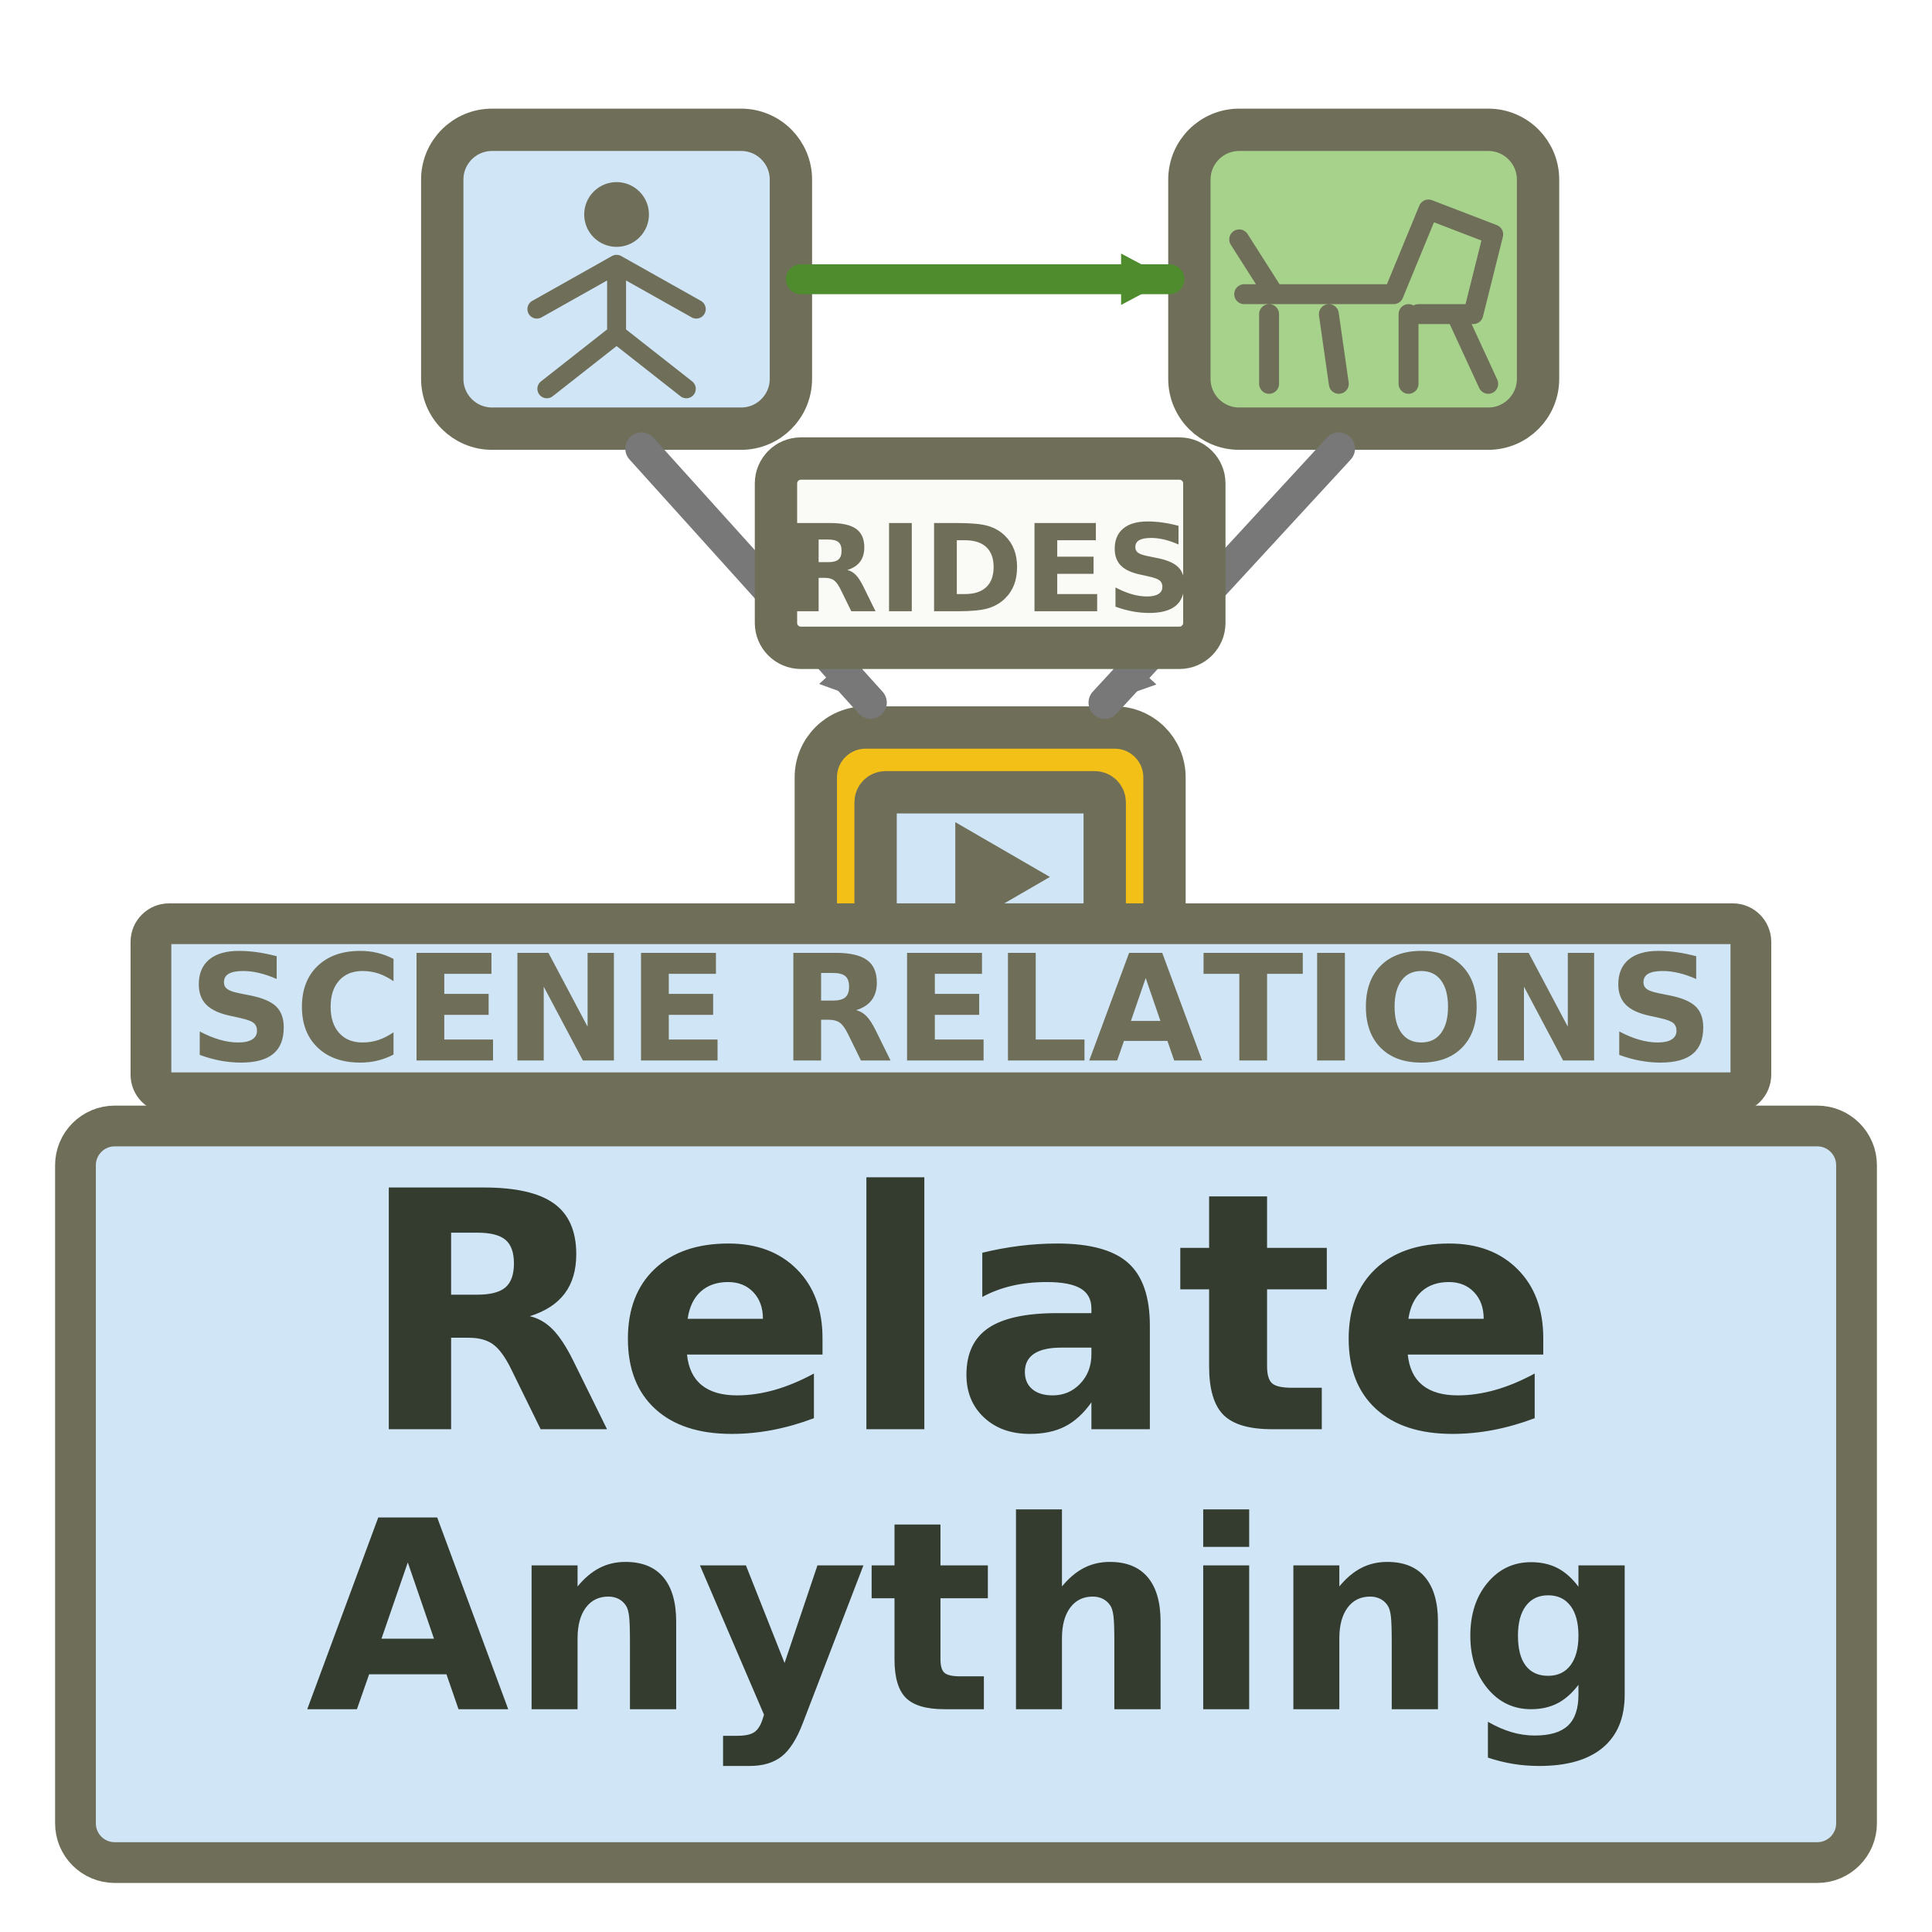
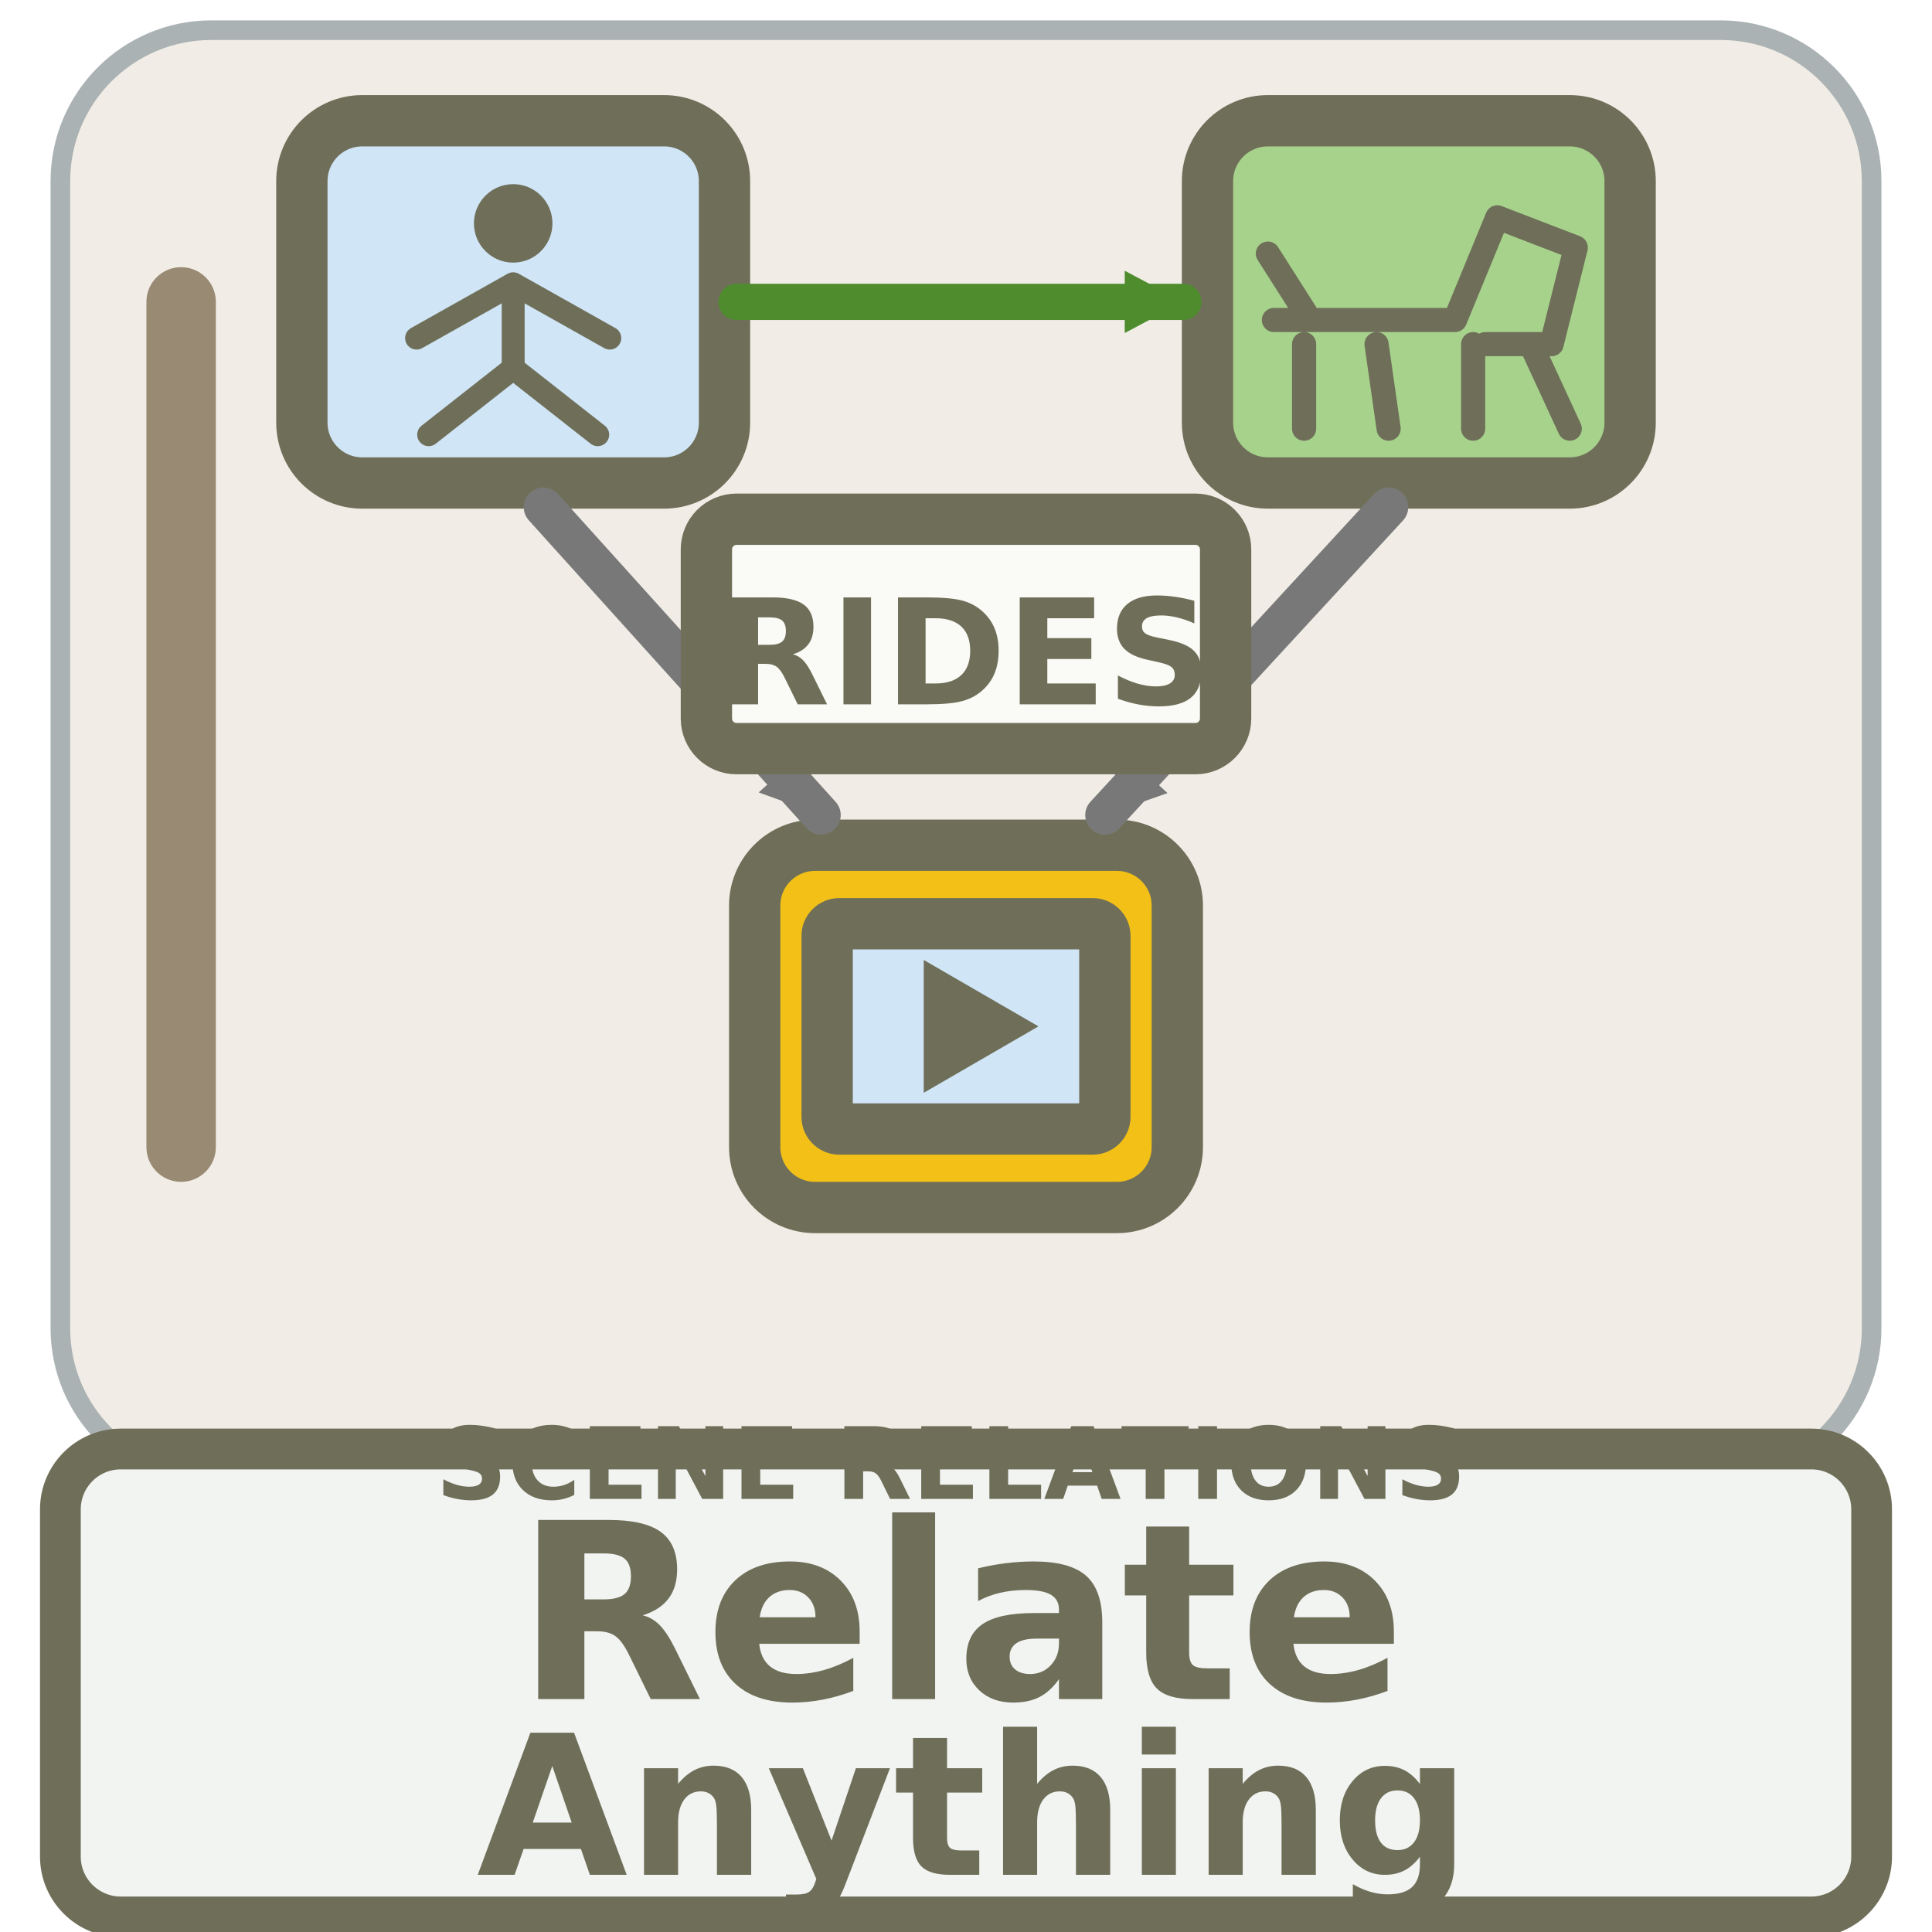
<svg xmlns="http://www.w3.org/2000/svg" width="128" height="128" viewBox="0 0 64 64" stroke="#6F6F59" stroke-width="1.35" stroke-linecap="round" stroke-linejoin="round">
-   <g stroke-width=".85" transform="translate(13 1) scale(1.65)">
+   <rect x="2" y="1" width="60" height="48" rx="5" fill="#F1EDE6" stroke="#ABB2B3" stroke-width=".65" />
+   <path d="M 6 10 V 38" stroke="#998B73" stroke-width="2.3" stroke-linecap="round" />
+   <g data-feature="relations" transform="translate(8 0) scale(2)" stroke-width=".85">
    <rect x="1" y="2" width="7" height="6" rx="1" fill="#D0E5F6" stroke="#6F6F59" />
    <rect x="16" y="2" width="7" height="6" rx="1" fill="#A7D28C" stroke="#6F6F59" />
    <rect x="8.5" y="14" width="7" height="6" rx="1" fill="#F3C017" stroke="#6F6F59" />
    <circle cx="4.5" cy="3.7" r="0.65" fill="#6F6F59" stroke="none" />
    <path d="M 4.5 4.7 V 6.1 M 2.9 5.6 L 4.5 4.7 L 6.1 5.6 M 4.5 6.1 L 3.1 7.2 M 4.5 6.1 L 5.9 7.2" fill="none" stroke-width="0.38" />
    <path d="M 17.1 5.3 H 20.1 L 20.8 3.6 L 22.1 4.1 L 21.7 5.7 H 20.6 M 17.7 5.3 L 17 4.2 M 17.6 5.7 V 7.1 M 18.8 5.7 L 19 7.1 M 20.4 5.7 V 7.1 M 21.4 5.8 L 22 7.1" fill="none" stroke-width="0.4" />
    <rect x="9.7" y="15.3" width="4.6" height="3.4" rx="0.2" fill="#D0E5F6" stroke="#6F6F59" />
    <path d="M 11.3 15.9 L 13.2 17 L 11.3 18.1 Z" fill="#6F6F59" stroke="none" />
    <path d="M 8.2 5 L 15.6 5" fill="none" stroke="#4E8C2E" stroke-width="0.6" />
    <path d="M 15.6 5 L 14.629 5.516 L 14.629 4.484 Z" fill="#4E8C2E" stroke="none" />
    <path d="M 5 8.4 L 9.6 13.5" fill="none" stroke="#787878" stroke-width="0.65" />
    <path d="M 9.6 13.5 L 8.566 13.125 L 9.333 12.433 Z" fill="#787878" stroke="none" />
    <path d="M 19 8.4 L 14.3 13.5" fill="none" stroke="#787878" stroke-width="0.65" />
    <path d="M 14.3 13.5 L 14.578 12.436 L 15.338 13.136 Z" fill="#787878" stroke="none" />
    <rect x="7.7" y="8.6" width="8.6" height="3.8" rx="0.5" fill="#FAFAF6" stroke="#6F6F59" />
    <path data-label="RIDES" d="M735 -831Q856 -831 908.5 -876.0Q961 -921 961 -1024Q961 -1126 908.5 -1170.0Q856 -1214 735 -1214H573V-831ZM573 -565V0H188V-1493H776Q1071 -1493 1208.5 -1394.0Q1346 -1295 1346 -1081Q1346 -933 1274.5 -838.0Q1203 -743 1059 -698Q1138 -680 1200.5 -616.5Q1263 -553 1327 -424L1536 0H1126L944 -371Q889 -483 832.5 -524.0Q776 -565 682 -565ZM1765 -1493H2150V0H1765ZM2912 -1202V-291H3050Q3286 -291 3410.5 -408.0Q3535 -525 3535 -748Q3535 -970 3411.0 -1086.0Q3287 -1202 3050 -1202ZM2527 -1493H2933Q3273 -1493 3439.5 -1444.5Q3606 -1396 3725 -1280Q3830 -1179 3881.0 -1047.0Q3932 -915 3932 -748Q3932 -579 3881.0 -446.5Q3830 -314 3725 -213Q3605 -97 3437.0 -48.5Q3269 0 2933 0H2527ZM4227 -1493H5266V-1202H4612V-924H5227V-633H4612V-291H5288V0H4227ZM6665 -1446V-1130Q6542 -1185 6425.0 -1213.0Q6308 -1241 6204 -1241Q6066 -1241 6000.0 -1203.0Q5934 -1165 5934 -1085Q5934 -1025 5978.5 -991.5Q6023 -958 6140 -934L6304 -901Q6553 -851 6658.0 -749.0Q6763 -647 6763 -459Q6763 -212 6616.5 -91.5Q6470 29 6169 29Q6027 29 5884.0 2.0Q5741 -25 5598 -78V-403Q5741 -327 5874.5 -288.5Q6008 -250 6132 -250Q6258 -250 6325.0 -292.0Q6392 -334 6392 -412Q6392 -482 6346.5 -520.0Q6301 -558 6165 -588L6016 -621Q5792 -669 5688.5 -774.0Q5585 -879 5585 -1057Q5585 -1280 5729.0 -1400.0Q5873 -1520 6143 -1520Q6266 -1520 6396.0 -1501.5Q6526 -1483 6665 -1446Z" transform="translate(7.87697 11.6656) scale(0.001186)" fill="#6F6F59" stroke="none" />
  </g>
+   <rect x="2" y="48" width="60" height="15.5" rx="2" fill="#F2F4F2" />
  <g data-source-captions="true">
-     <rect x="5.0" y="30.6" width="53.0" height="5.6" rx="0.6" fill="#D0E5F6" stroke="#6F6F59" />
-     <path data-label="SCENE RELATIONS" d="M1227 -1446V-1130Q1104 -1185 987.0 -1213.0Q870 -1241 766 -1241Q628 -1241 562.0 -1203.0Q496 -1165 496 -1085Q496 -1025 540.5 -991.5Q585 -958 702 -934L866 -901Q1115 -851 1220.0 -749.0Q1325 -647 1325 -459Q1325 -212 1178.5 -91.5Q1032 29 731 29Q589 29 446.0 2.0Q303 -25 160 -78V-403Q303 -327 436.5 -288.5Q570 -250 694 -250Q820 -250 887.0 -292.0Q954 -334 954 -412Q954 -482 908.5 -520.0Q863 -558 727 -588L578 -621Q354 -669 250.5 -774.0Q147 -879 147 -1057Q147 -1280 291.0 -1400.0Q435 -1520 705 -1520Q828 -1520 958.0 -1501.5Q1088 -1483 1227 -1446ZM2847 -82Q2741 -27 2626.0 1.0Q2511 29 2386 29Q2013 29 1795.0 -179.5Q1577 -388 1577 -745Q1577 -1103 1795.0 -1311.5Q2013 -1520 2386 -1520Q2511 -1520 2626.0 -1492.0Q2741 -1464 2847 -1409V-1100Q2740 -1173 2636.0 -1207.0Q2532 -1241 2417 -1241Q2211 -1241 2093.0 -1109.0Q1975 -977 1975 -745Q1975 -514 2093.0 -382.0Q2211 -250 2417 -250Q2532 -250 2636.0 -284.0Q2740 -318 2847 -391ZM3166 -1493H4205V-1202H3551V-924H4166V-633H3551V-291H4227V0H3166ZM4565 -1493H4995L5538 -469V-1493H5903V0H5473L4930 -1024V0H4565ZM6279 -1493H7318V-1202H6664V-924H7279V-633H6664V-291H7340V0H6279ZM8938 -831Q9059 -831 9111.5 -876.0Q9164 -921 9164 -1024Q9164 -1126 9111.5 -1170.0Q9059 -1214 8938 -1214H8776V-831ZM8776 -565V0H8391V-1493H8979Q9274 -1493 9411.5 -1394.0Q9549 -1295 9549 -1081Q9549 -933 9477.5 -838.0Q9406 -743 9262 -698Q9341 -680 9403.5 -616.5Q9466 -553 9530 -424L9739 0H9329L9147 -371Q9092 -483 9035.5 -524.0Q8979 -565 8885 -565ZM9968 -1493H11007V-1202H10353V-924H10968V-633H10353V-291H11029V0H9968ZM11367 -1493H11752V-291H12428V0H11367ZM13578 -272H12976L12881 0H12494L13047 -1493H13506L14059 0H13672ZM13072 -549H13481L13277 -1143ZM14079 -1493H15455V-1202H14960V0H14575V-1202H14079ZM15654 -1493H16039V0H15654ZM17098 -1241Q16922 -1241 16825.0 -1111.0Q16728 -981 16728 -745Q16728 -510 16825.0 -380.0Q16922 -250 17098 -250Q17275 -250 17372.0 -380.0Q17469 -510 17469 -745Q17469 -981 17372.0 -1111.0Q17275 -1241 17098 -1241ZM17098 -1520Q17458 -1520 17662.0 -1314.0Q17866 -1108 17866 -745Q17866 -383 17662.0 -177.0Q17458 29 17098 29Q16739 29 16534.5 -177.0Q16330 -383 16330 -745Q16330 -1108 16534.5 -1314.0Q16739 -1520 17098 -1520ZM18157 -1493H18587L19130 -469V-1493H19495V0H19065L18522 -1024V0H18157ZM20910 -1446V-1130Q20787 -1185 20670.0 -1213.0Q20553 -1241 20449 -1241Q20311 -1241 20245.0 -1203.0Q20179 -1165 20179 -1085Q20179 -1025 20223.5 -991.5Q20268 -958 20385 -934L20549 -901Q20798 -851 20903.0 -749.0Q21008 -647 21008 -459Q21008 -212 20861.5 -91.5Q20715 29 20414 29Q20272 29 20129.0 2.0Q19986 -25 19843 -78V-403Q19986 -327 20119.5 -288.5Q20253 -250 20377 -250Q20503 -250 20570.0 -292.0Q20637 -334 20637 -412Q20637 -482 20591.5 -520.0Q20546 -558 20410 -588L20261 -621Q20037 -669 19933.5 -774.0Q19830 -879 19830 -1057Q19830 -1280 19974.0 -1400.0Q20118 -1520 20388 -1520Q20511 -1520 20641.0 -1501.5Q20771 -1483 20910 -1446Z" transform="translate(6.23418 35.13073) scale(0.002389)" fill="#6F6F59" stroke="none" />
+     <path data-label="SCENE RELATIONS" d="M1227 -1446V-1130Q1104 -1185 987.0 -1213.0Q870 -1241 766 -1241Q628 -1241 562.0 -1203.0Q496 -1165 496 -1085Q496 -1025 540.5 -991.5Q585 -958 702 -934L866 -901Q1115 -851 1220.0 -749.0Q1325 -647 1325 -459Q1325 -212 1178.5 -91.5Q1032 29 731 29Q589 29 446.0 2.0Q303 -25 160 -78V-403Q303 -327 436.5 -288.5Q570 -250 694 -250Q820 -250 887.0 -292.0Q954 -334 954 -412Q954 -482 908.5 -520.0Q863 -558 727 -588L578 -621Q354 -669 250.5 -774.0Q147 -879 147 -1057Q147 -1280 291.0 -1400.0Q435 -1520 705 -1520Q828 -1520 958.0 -1501.5Q1088 -1483 1227 -1446ZM2847 -82Q2741 -27 2626.0 1.0Q2511 29 2386 29Q2013 29 1795.0 -179.5Q1577 -388 1577 -745Q1577 -1103 1795.0 -1311.5Q2013 -1520 2386 -1520Q2511 -1520 2626.0 -1492.0Q2741 -1464 2847 -1409V-1100Q2740 -1173 2636.0 -1207.0Q2532 -1241 2417 -1241Q2211 -1241 2093.0 -1109.0Q1975 -977 1975 -745Q1975 -514 2093.0 -382.0Q2211 -250 2417 -250Q2532 -250 2636.0 -284.0Q2740 -318 2847 -391ZM3166 -1493H4205V-1202H3551V-924H4166V-633H3551V-291H4227V0H3166ZM4565 -1493H4995L5538 -469V-1493H5903V0H5473L4930 -1024V0H4565ZM6279 -1493H7318V-1202H6664V-924H7279V-633H6664V-291H7340V0H6279ZM8938 -831Q9059 -831 9111.5 -876.0Q9164 -921 9164 -1024Q9164 -1126 9111.5 -1170.0Q9059 -1214 8938 -1214H8776V-831ZM8776 -565V0H8391V-1493H8979Q9274 -1493 9411.5 -1394.0Q9549 -1295 9549 -1081Q9549 -933 9477.5 -838.0Q9406 -743 9262 -698Q9341 -680 9403.5 -616.5Q9466 -553 9530 -424L9739 0H9329L9147 -371Q9092 -483 9035.5 -524.0Q8979 -565 8885 -565ZM9968 -1493H11007V-1202H10353V-924H10968V-633H10353V-291H11029V0H9968ZM11367 -1493H11752V-291H12428V0H11367ZM13578 -272H12976L12881 0H12494L13047 -1493H13506L14059 0H13672ZM13072 -549H13481L13277 -1143ZM14079 -1493H15455V-1202H14960V0H14575V-1202H14079ZM15654 -1493H16039V0H15654ZM17098 -1241Q16922 -1241 16825.0 -1111.0Q16728 -981 16728 -745Q16728 -510 16825.0 -380.0Q16922 -250 17098 -250Q17275 -250 17372.0 -380.0Q17469 -510 17469 -745Q17469 -981 17372.0 -1111.0Q17275 -1241 17098 -1241ZM17098 -1520Q17458 -1520 17662.0 -1314.0Q17866 -1108 17866 -745Q17866 -383 17662.0 -177.0Q17458 29 17098 29Q16739 29 16534.5 -177.0Q16330 -383 16330 -745Q16330 -1108 16534.5 -1314.0Q16739 -1520 17098 -1520ZM18157 -1493H18587L19130 -469V-1493H19495V0H19065L18522 -1024V0H18157ZM20910 -1446V-1130Q20787 -1185 20670.0 -1213.0Q20553 -1241 20449 -1241Q20311 -1241 20245.0 -1203.0Q20179 -1165 20179 -1085Q20179 -1025 20223.5 -991.5Q20268 -958 20385 -934L20549 -901Q20798 -851 20903.0 -749.0Q21008 -647 21008 -459Q21008 -212 20861.5 -91.5Q20715 29 20414 29Q20272 29 20129.0 2.0Q19986 -25 19843 -78V-403Q19986 -327 20119.5 -288.5Q20253 -250 20377 -250Q20503 -250 20570.0 -292.0Q20637 -334 20637 -412Q20637 -482 20591.5 -520.0Q20546 -558 20410 -588L20261 -621Q20037 -669 19933.5 -774.0Q19830 -879 19830 -1057Q19830 -1280 19974.0 -1400.0Q20118 -1520 20388 -1520Q20511 -1520 20641.0 -1501.5Q20771 -1483 20910 -1446Z" transform="translate(14.4285 49.6532) scale(0.001614)" fill="#6F6F59" stroke="none" />
  </g>
-   <rect x="2.5" y="37.3" width="59" height="24.4" rx="1.3" fill="#D0E5F6" stroke="#6F6F59" />
  <g data-plugin-name="RelateAnything" data-name-lines="2">
-     <path data-label="Relate" d="M735 -831Q856 -831 908.5 -876.0Q961 -921 961 -1024Q961 -1126 908.5 -1170.0Q856 -1214 735 -1214H573V-831ZM573 -565V0H188V-1493H776Q1071 -1493 1208.5 -1394.0Q1346 -1295 1346 -1081Q1346 -933 1274.5 -838.0Q1203 -743 1059 -698Q1138 -680 1200.5 -616.5Q1263 -553 1327 -424L1536 0H1126L944 -371Q889 -483 832.5 -524.0Q776 -565 682 -565ZM2867 -563V-461H2030Q2043 -335 2121.0 -272.0Q2199 -209 2339 -209Q2452 -209 2570.5 -242.5Q2689 -276 2814 -344V-68Q2687 -20 2560.0 4.5Q2433 29 2306 29Q2002 29 1833.5 -125.5Q1665 -280 1665 -559Q1665 -833 1830.5 -990.0Q1996 -1147 2286 -1147Q2550 -1147 2708.5 -988.0Q2867 -829 2867 -563ZM2499 -682Q2499 -784 2439.5 -846.5Q2380 -909 2284 -909Q2180 -909 2115.0 -850.5Q2050 -792 2034 -682ZM3138 -1556H3496V0H3138ZM4342 -504Q4230 -504 4173.5 -466.0Q4117 -428 4117 -354Q4117 -286 4162.5 -247.5Q4208 -209 4289 -209Q4390 -209 4459.0 -281.5Q4528 -354 4528 -463V-504ZM4889 -639V0H4528V-166Q4456 -64 4366.0 -17.5Q4276 29 4147 29Q3973 29 3864.5 -72.5Q3756 -174 3756 -336Q3756 -533 3891.5 -625.0Q4027 -717 4317 -717H4528V-745Q4528 -830 4461.0 -869.5Q4394 -909 4252 -909Q4137 -909 4038.0 -886.0Q3939 -863 3854 -817V-1090Q3969 -1118 4085.0 -1132.5Q4201 -1147 4317 -1147Q4620 -1147 4754.5 -1027.5Q4889 -908 4889 -639ZM5613 -1438V-1120H5982V-864H5613V-389Q5613 -311 5644.0 -283.5Q5675 -256 5767 -256H5951V0H5644Q5432 0 5343.5 -88.5Q5255 -177 5255 -389V-864H5077V-1120H5255V-1438ZM7319 -563V-461H6482Q6495 -335 6573.0 -272.0Q6651 -209 6791 -209Q6904 -209 7022.5 -242.5Q7141 -276 7266 -344V-68Q7139 -20 7012.0 4.5Q6885 29 6758 29Q6454 29 6285.5 -125.5Q6117 -280 6117 -559Q6117 -833 6282.5 -990.0Q6448 -1147 6738 -1147Q7002 -1147 7160.5 -988.0Q7319 -829 7319 -563ZM6951 -682Q6951 -784 6891.5 -846.5Q6832 -909 6736 -909Q6632 -909 6567.0 -850.5Q6502 -792 6486 -682Z" transform="translate(11.87082 47.34448) scale(0.005363)" fill="#343C30" stroke="none" />
-     <path data-label="Anything" d="M1094 -272H492L397 0H10L563 -1493H1022L1575 0H1188ZM588 -549H997L793 -1143ZM2883 -682V0H2523V-111V-522Q2523 -667 2516.5 -722.0Q2510 -777 2494 -803Q2473 -838 2437.0 -857.5Q2401 -877 2355 -877Q2243 -877 2179.0 -790.5Q2115 -704 2115 -551V0H1757V-1120H2115V-956Q2196 -1054 2287.0 -1100.5Q2378 -1147 2488 -1147Q2682 -1147 2782.5 -1028.0Q2883 -909 2883 -682ZM3068 -1120H3426L3727 -360L3983 -1120H4341L3870 106Q3799 293 3704.5 367.5Q3610 442 3455 442H3248V207H3360Q3451 207 3492.5 178.0Q3534 149 3557 74L3567 43ZM4941 -1438V-1120H5310V-864H4941V-389Q4941 -311 4972.0 -283.5Q5003 -256 5095 -256H5279V0H4972Q4760 0 4671.5 -88.5Q4583 -177 4583 -389V-864H4405V-1120H4583V-1438ZM6655 -682V0H6295V-111V-520Q6295 -667 6288.5 -722.0Q6282 -777 6266 -803Q6245 -838 6209.0 -857.5Q6173 -877 6127 -877Q6015 -877 5951.0 -790.5Q5887 -704 5887 -551V0H5529V-1556H5887V-956Q5968 -1054 6059.0 -1100.5Q6150 -1147 6260 -1147Q6454 -1147 6554.5 -1028.0Q6655 -909 6655 -682ZM6987 -1120H7345V0H6987ZM6987 -1556H7345V-1264H6987ZM8815 -682V0H8455V-111V-522Q8455 -667 8448.5 -722.0Q8442 -777 8426 -803Q8405 -838 8369.0 -857.5Q8333 -877 8287 -877Q8175 -877 8111.0 -790.5Q8047 -704 8047 -551V0H7689V-1120H8047V-956Q8128 -1054 8219.0 -1100.5Q8310 -1147 8420 -1147Q8614 -1147 8714.5 -1028.0Q8815 -909 8815 -682ZM9909 -190Q9835 -92 9746.0 -46.0Q9657 0 9540 0Q9335 0 9201.0 -161.5Q9067 -323 9067 -573Q9067 -824 9201.0 -984.5Q9335 -1145 9540 -1145Q9657 -1145 9746.0 -1099.0Q9835 -1053 9909 -954V-1120H10269V-113Q10269 157 10098.5 299.5Q9928 442 9604 442Q9499 442 9401.0 426.0Q9303 410 9204 377V98Q9298 152 9388.0 178.5Q9478 205 9569 205Q9745 205 9827.0 128.0Q9909 51 9909 -113ZM9673 -887Q9562 -887 9500.0 -805.0Q9438 -723 9438 -573Q9438 -419 9498.0 -339.5Q9558 -260 9673 -260Q9785 -260 9847.0 -342.0Q9909 -424 9909 -573Q9909 -723 9847.0 -805.0Q9785 -887 9673 -887Z" transform="translate(10.13526 56.61962) scale(0.004254)" fill="#343C30" stroke="none" />
+     <path data-label="Relate" d="M735 -831Q856 -831 908.5 -876.0Q961 -921 961 -1024Q961 -1126 908.5 -1170.0Q856 -1214 735 -1214H573V-831ZM573 -565V0H188V-1493H776Q1071 -1493 1208.5 -1394.0Q1346 -1295 1346 -1081Q1346 -933 1274.5 -838.0Q1203 -743 1059 -698Q1138 -680 1200.5 -616.5Q1263 -553 1327 -424L1536 0H1126L944 -371Q889 -483 832.5 -524.0Q776 -565 682 -565ZM2867 -563V-461H2030Q2043 -335 2121.0 -272.0Q2199 -209 2339 -209Q2452 -209 2570.5 -242.5Q2689 -276 2814 -344V-68Q2687 -20 2560.0 4.5Q2433 29 2306 29Q2002 29 1833.5 -125.5Q1665 -280 1665 -559Q1665 -833 1830.5 -990.0Q1996 -1147 2286 -1147Q2550 -1147 2708.5 -988.0Q2867 -829 2867 -563ZM2499 -682Q2499 -784 2439.5 -846.5Q2380 -909 2284 -909Q2180 -909 2115.0 -850.5Q2050 -792 2034 -682ZM3138 -1556H3496V0H3138ZM4342 -504Q4230 -504 4173.5 -466.0Q4117 -428 4117 -354Q4117 -286 4162.5 -247.5Q4208 -209 4289 -209Q4390 -209 4459.0 -281.5Q4528 -354 4528 -463V-504ZM4889 -639V0H4528V-166Q4456 -64 4366.0 -17.5Q4276 29 4147 29Q3973 29 3864.5 -72.5Q3756 -174 3756 -336Q3756 -533 3891.5 -625.0Q4027 -717 4317 -717H4528V-745Q4528 -830 4461.0 -869.5Q4394 -909 4252 -909Q4137 -909 4038.0 -886.0Q3939 -863 3854 -817V-1090Q3969 -1118 4085.0 -1132.5Q4201 -1147 4317 -1147Q4620 -1147 4754.5 -1027.5Q4889 -908 4889 -639ZM5613 -1438V-1120H5982V-864H5613V-389Q5613 -311 5644.0 -283.5Q5675 -256 5767 -256H5951V0H5644Q5432 0 5343.5 -88.5Q5255 -177 5255 -389V-864H5077V-1120H5255V-1438ZM7319 -563V-461H6482Q6495 -335 6573.0 -272.0Q6651 -209 6791 -209Q6904 -209 7022.5 -242.5Q7141 -276 7266 -344V-68Q7139 -20 7012.0 4.5Q6885 29 6758 29Q6454 29 6285.5 -125.5Q6117 -280 6117 -559Q6117 -833 6282.5 -990.0Q6448 -1147 6738 -1147Q7002 -1147 7160.5 -988.0Q7319 -829 7319 -563ZM6951 -682Q6951 -784 6891.5 -846.5Q6832 -909 6736 -909Q6632 -909 6567.0 -850.5Q6502 -792 6486 -682Z" transform="translate(17.08073 56.28473) scale(0.003975)" fill="#6F6F59" stroke="none" />
+     <path data-label="Anything" d="M1094 -272H492L397 0H10L563 -1493H1022L1575 0H1188ZM588 -549H997L793 -1143ZM2883 -682V0H2523V-111V-522Q2523 -667 2516.5 -722.0Q2510 -777 2494 -803Q2473 -838 2437.0 -857.5Q2401 -877 2355 -877Q2243 -877 2179.0 -790.5Q2115 -704 2115 -551V0H1757V-1120H2115V-956Q2196 -1054 2287.0 -1100.5Q2378 -1147 2488 -1147Q2682 -1147 2782.5 -1028.0Q2883 -909 2883 -682ZM3068 -1120H3426L3727 -360L3983 -1120H4341L3870 106Q3799 293 3704.5 367.5Q3610 442 3455 442H3248V207H3360Q3451 207 3492.5 178.0Q3534 149 3557 74L3567 43ZM4941 -1438V-1120H5310V-864H4941V-389Q4941 -311 4972.0 -283.5Q5003 -256 5095 -256H5279V0H4972Q4760 0 4671.5 -88.5Q4583 -177 4583 -389V-864H4405V-1120H4583V-1438ZM6655 -682V0H6295V-111V-520Q6295 -667 6288.5 -722.0Q6282 -777 6266 -803Q6245 -838 6209.0 -857.5Q6173 -877 6127 -877Q6015 -877 5951.0 -790.5Q5887 -704 5887 -551V0H5529V-1556H5887V-956Q5968 -1054 6059.0 -1100.5Q6150 -1147 6260 -1147Q6454 -1147 6554.5 -1028.0Q6655 -909 6655 -682ZM6987 -1120H7345V0H6987ZM6987 -1556H7345V-1264H6987ZM8815 -682V0H8455V-111V-522Q8455 -667 8448.5 -722.0Q8442 -777 8426 -803Q8405 -838 8369.0 -857.5Q8333 -877 8287 -877Q8175 -877 8111.0 -790.5Q8047 -704 8047 -551V0H7689V-1120H8047V-956Q8128 -1054 8219.0 -1100.5Q8310 -1147 8420 -1147Q8614 -1147 8714.5 -1028.0Q8815 -909 8815 -682ZM9909 -190Q9835 -92 9746.0 -46.0Q9657 0 9540 0Q9335 0 9201.0 -161.5Q9067 -323 9067 -573Q9067 -824 9201.0 -984.5Q9335 -1145 9540 -1145Q9657 -1145 9746.0 -1099.0Q9835 -1053 9909 -954V-1120H10269V-113Q10269 157 10098.5 299.5Q9928 442 9604 442Q9499 442 9401.0 426.0Q9303 410 9204 377V98Q9298 152 9388.0 178.5Q9478 205 9569 205Q9745 205 9827.0 128.0Q9909 51 9909 -113ZM9673 -887Q9562 -887 9500.0 -805.0Q9438 -723 9438 -573Q9438 -419 9498.0 -339.5Q9558 -260 9673 -260Q9785 -260 9847.0 -342.0Q9909 -424 9909 -573Q9909 -723 9847.0 -805.0Q9785 -887 9673 -887Z" transform="translate(15.79437 62.10631) scale(0.003153)" fill="#6F6F59" stroke="none" />
  </g>
</svg>
